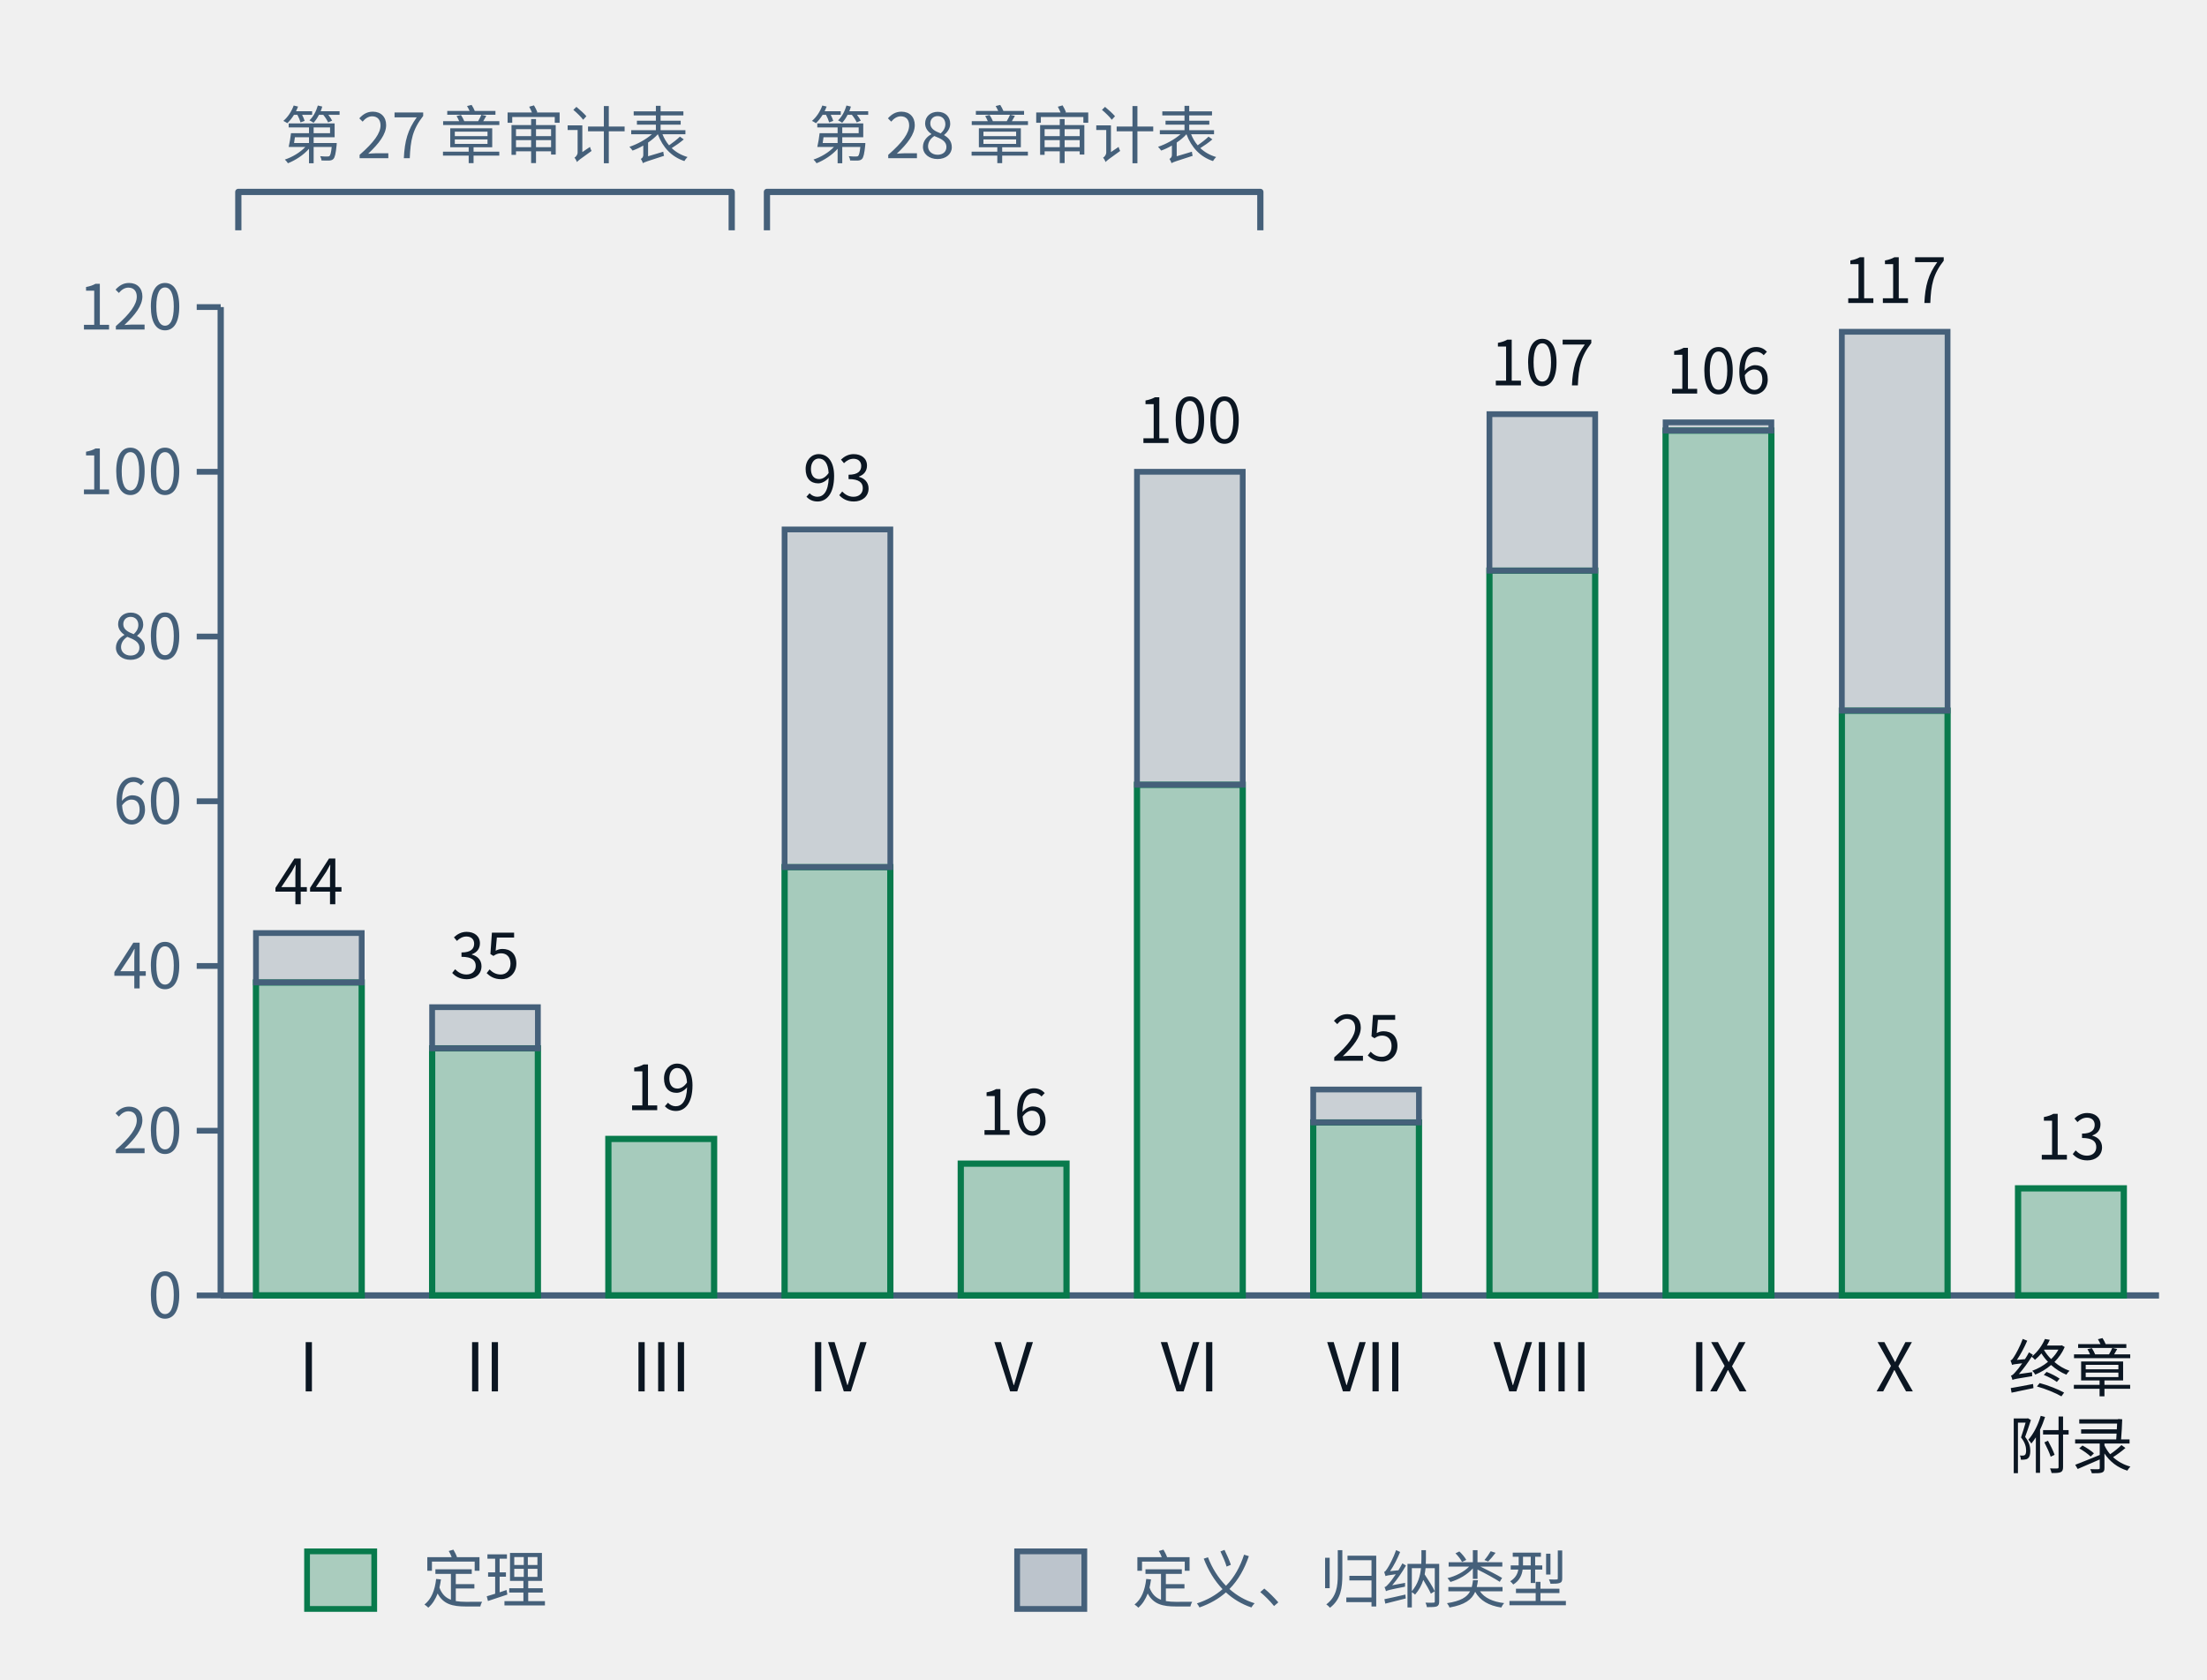
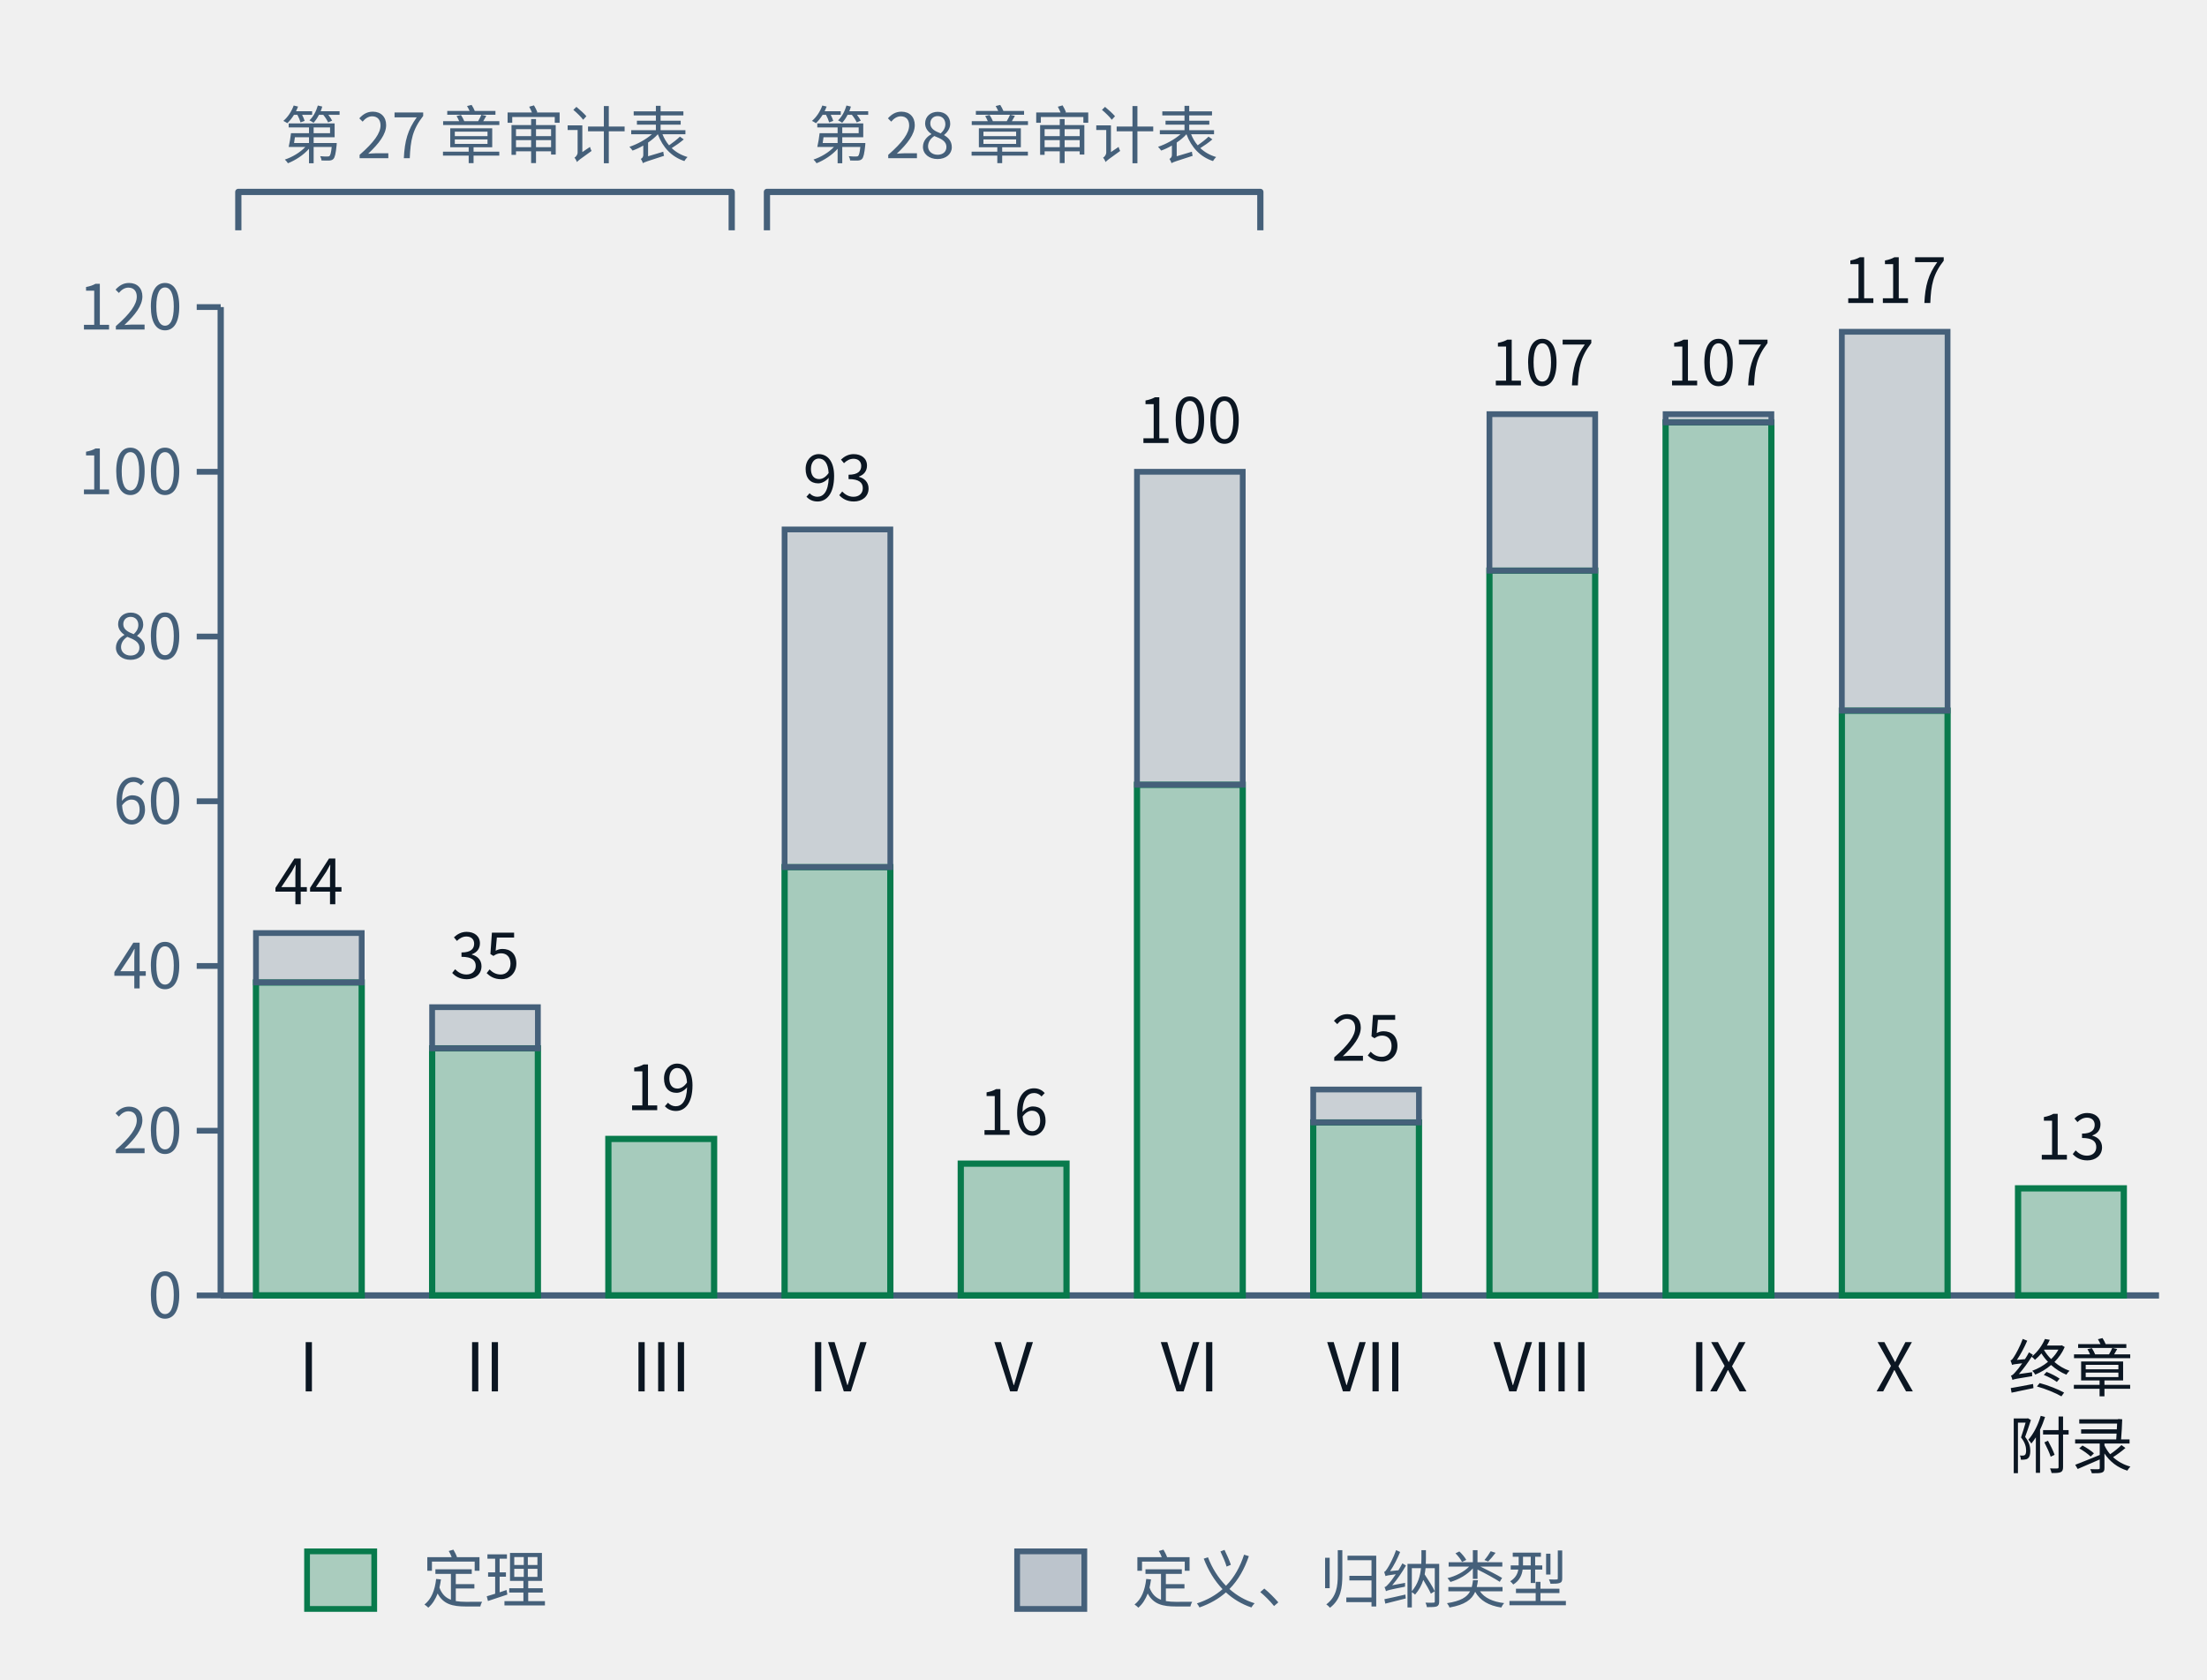
- <svg xmlns="http://www.w3.org/2000/svg" class="tr-fig" data-tr-fig="ch28-declaration-parts" data-lang="zh" viewBox="0 0 460 350" width="460" height="350" font-family="'Noto Sans SC', 'Noto Sans CJK SC', 'Source Sans 3', 'PingFang SC', 'Microsoft YaHei', system-ui, sans-serif" role="img" aria-label="柱状图。横轴是第一至第十部与“终章与附录”，柱高是该部章节用 lean= 引用的不同声明数；每根柱子下段绿色是锁文件里种类为定理的声明，上段灰色是定义与归纳类型。I：定理 38、其他 6；II：定理 30、其他 5；III：定理 19、其他 0；IV：定理 52、其他 41；V：定理 16、其他 0；VI：定理 62、其他 38；VII：定理 21、其他 4；VIII：定理 88、其他 19；IX：定理 105、其他 1；X：定理 71、其他 46；终章与附录：定理 13、其他 0。柱子上方两道括号：第一至第三部标“第二十七章审计表”，第四至第六部标“第二十八章审计表”。">
+ <svg xmlns="http://www.w3.org/2000/svg" class="tr-fig" data-tr-fig="ch28-declaration-parts" data-lang="zh" viewBox="0 0 460 350" width="460" height="350" font-family="'Noto Sans SC', 'Noto Sans CJK SC', 'Source Sans 3', 'PingFang SC', 'Microsoft YaHei', system-ui, sans-serif" role="img" aria-label="柱状图。横轴是第一至第十部与“终章与附录”，柱高是该部章节用 lean= 引用的不同声明数；每根柱子下段绿色是锁文件里种类为定理的声明，上段灰色是定义与归纳类型。I：定理 38、其他 6；II：定理 30、其他 5；III：定理 19、其他 0；IV：定理 52、其他 41；V：定理 16、其他 0；VI：定理 62、其他 38；VII：定理 21、其他 4；VIII：定理 88、其他 19；IX：定理 106、其他 1；X：定理 71、其他 46；终章与附录：定理 13、其他 0。柱子上方两道括号：第一至第三部标“第二十七章审计表”，第四至第六部标“第二十八章审计表”。">
  <style>.ts-ink{stroke:#0b1622}.tf-ink{fill:#0b1622}.ts-dim{stroke:#45607a}.tf-dim{fill:#45607a}.ts-faint{stroke:#9db3c4}.tf-faint{fill:#9db3c4}.ts-edge{stroke:#b9d0dd}.tf-edge{fill:#b9d0dd}.ts-hot{stroke:#5f9bb5}.tf-hot{fill:#5f9bb5}.ts-bg{stroke:#ffffff}.tf-bg{fill:#ffffff}.ts-panel{stroke:#eef5f9}.tf-panel{fill:#eef5f9}.ts-sheet{stroke:#f7fbfd}.tf-sheet{fill:#f7fbfd}.ts-cyan{stroke:#007c8a}.tf-cyan{fill:#007c8a}.ts-magenta{stroke:#b0128f}.tf-magenta{fill:#b0128f}.ts-amber{stroke:#946200}.tf-amber{fill:#946200}.ts-violet{stroke:#5a45c8}.tf-violet{fill:#5a45c8}.ts-ok{stroke:#087a4c}.tf-ok{fill:#087a4c}.ts-warn{stroke:#c21f3a}.tf-warn{fill:#c21f3a}.ts-blue{stroke:#1d5fd0}.tf-blue{fill:#1d5fd0}.ts-orange{stroke:#b85410}.tf-orange{fill:#b85410}.ts-sigma{stroke:#28405a}.tf-sigma{fill:#28405a}@media (prefers-color-scheme:dark){.ts-ink{stroke:#d4efff}.tf-ink{fill:#d4efff}.ts-dim{stroke:#6f8ea5}.tf-dim{fill:#6f8ea5}.ts-faint{stroke:#34506a}.tf-faint{fill:#34506a}.ts-edge{stroke:#143049}.tf-edge{fill:#143049}.ts-hot{stroke:#1f5d7c}.tf-hot{fill:#1f5d7c}.ts-bg{stroke:#03060c}.tf-bg{fill:#03060c}.ts-panel{stroke:#07101b}.tf-panel{fill:#07101b}.ts-sheet{stroke:#050c16}.tf-sheet{fill:#050c16}.ts-cyan{stroke:#19f0ff}.tf-cyan{fill:#19f0ff}.ts-magenta{stroke:#ff2fd0}.tf-magenta{fill:#ff2fd0}.ts-amber{stroke:#ffc83d}.tf-amber{fill:#ffc83d}.ts-violet{stroke:#9d8cff}.tf-violet{fill:#9d8cff}.ts-ok{stroke:#46ffb2}.tf-ok{fill:#46ffb2}.ts-warn{stroke:#ff5064}.tf-warn{fill:#ff5064}.ts-blue{stroke:#2a7bff}.tf-blue{fill:#2a7bff}.ts-orange{stroke:#ff8a3c}.tf-orange{fill:#ff8a3c}.ts-sigma{stroke:#cfe3ff}.tf-sigma{fill:#cfe3ff}}</style>
  <line x1="46" y1="64" x2="46" y2="270" class="ts-dim" stroke-width="1.3" fill="none" />
  <line x1="41" y1="270" x2="46" y2="270" class="ts-dim" stroke-width="1.2" fill="none" />
  <text class="tf-dim" x="38" y="274.68" font-size="13" text-anchor="end">0</text>
  <line x1="41" y1="235.67" x2="46" y2="235.67" class="ts-dim" stroke-width="1.2" fill="none" />
  <text class="tf-dim" x="38" y="240.35" font-size="13" text-anchor="end">20</text>
  <line x1="41" y1="201.33" x2="46" y2="201.33" class="ts-dim" stroke-width="1.2" fill="none" />
  <text class="tf-dim" x="38" y="206.01" font-size="13" text-anchor="end">40</text>
  <line x1="41" y1="167" x2="46" y2="167" class="ts-dim" stroke-width="1.2" fill="none" />
  <text class="tf-dim" x="38" y="171.68" font-size="13" text-anchor="end">60</text>
  <line x1="41" y1="132.67" x2="46" y2="132.67" class="ts-dim" stroke-width="1.2" fill="none" />
  <text class="tf-dim" x="38" y="137.35" font-size="13" text-anchor="end">80</text>
  <line x1="41" y1="98.33" x2="46" y2="98.33" class="ts-dim" stroke-width="1.2" fill="none" />
  <text class="tf-dim" x="38" y="103.01" font-size="13" text-anchor="end">100</text>
  <line x1="41" y1="64" x2="46" y2="64" class="ts-dim" stroke-width="1.2" fill="none" />
  <text class="tf-dim" x="38" y="68.68" font-size="13" text-anchor="end">120</text>
  <line x1="46" y1="270" x2="450" y2="270" class="ts-dim" stroke-width="1.3" fill="none" />
  <rect x="53.35" y="204.77" width="22.04" height="65.23" class="ts-ok tf-ok" stroke-width="1.3" fill-opacity="0.32" />
  <rect x="53.35" y="194.47" width="22.04" height="10.3" class="ts-dim tf-dim" stroke-width="1.2" fill-opacity="0.22" />
  <text class="tf-ink" x="64.36" y="188.47" font-size="13" text-anchor="middle">44</text>
  <text class="tf-ink" x="64.36" y="290" font-size="14" text-anchor="middle">I</text>
  <rect x="90.07" y="218.5" width="22.04" height="51.5" class="ts-ok tf-ok" stroke-width="1.3" fill-opacity="0.32" />
  <rect x="90.07" y="209.92" width="22.04" height="8.58" class="ts-dim tf-dim" stroke-width="1.2" fill-opacity="0.22" />
  <text class="tf-ink" x="101.09" y="203.92" font-size="13" text-anchor="middle">35</text>
  <text class="tf-ink" x="101.09" y="290" font-size="14" text-anchor="middle">II</text>
  <rect x="126.8" y="237.38" width="22.04" height="32.62" class="ts-ok tf-ok" stroke-width="1.3" fill-opacity="0.32" />
  <text class="tf-ink" x="137.82" y="231.38" font-size="13" text-anchor="middle">19</text>
  <text class="tf-ink" x="137.82" y="290" font-size="14" text-anchor="middle">III</text>
  <rect x="163.53" y="180.73" width="22.04" height="89.27" class="ts-ok tf-ok" stroke-width="1.3" fill-opacity="0.32" />
  <rect x="163.53" y="110.35" width="22.04" height="70.38" class="ts-dim tf-dim" stroke-width="1.2" fill-opacity="0.22" />
  <text class="tf-ink" x="174.55" y="104.35" font-size="13" text-anchor="middle">93</text>
  <text class="tf-ink" x="174.55" y="290" font-size="14" text-anchor="middle">IV</text>
  <rect x="200.25" y="242.53" width="22.04" height="27.47" class="ts-ok tf-ok" stroke-width="1.3" fill-opacity="0.32" />
  <text class="tf-ink" x="211.27" y="236.53" font-size="13" text-anchor="middle">16</text>
  <text class="tf-ink" x="211.27" y="290" font-size="14" text-anchor="middle">V</text>
  <rect x="236.98" y="163.57" width="22.04" height="106.43" class="ts-ok tf-ok" stroke-width="1.3" fill-opacity="0.32" />
  <rect x="236.98" y="98.33" width="22.04" height="65.23" class="ts-dim tf-dim" stroke-width="1.2" fill-opacity="0.22" />
  <text class="tf-ink" x="248" y="92.33" font-size="13" text-anchor="middle">100</text>
  <text class="tf-ink" x="248" y="290" font-size="14" text-anchor="middle">VI</text>
  <rect x="273.71" y="233.95" width="22.04" height="36.05" class="ts-ok tf-ok" stroke-width="1.3" fill-opacity="0.32" />
  <rect x="273.71" y="227.08" width="22.04" height="6.87" class="ts-dim tf-dim" stroke-width="1.2" fill-opacity="0.22" />
  <text class="tf-ink" x="284.73" y="221.08" font-size="13" text-anchor="middle">25</text>
  <text class="tf-ink" x="284.73" y="290" font-size="14" text-anchor="middle">VII</text>
  <rect x="310.44" y="118.93" width="22.04" height="151.07" class="ts-ok tf-ok" stroke-width="1.3" fill-opacity="0.32" />
  <rect x="310.44" y="86.32" width="22.04" height="32.62" class="ts-dim tf-dim" stroke-width="1.2" fill-opacity="0.22" />
  <text class="tf-ink" x="321.45" y="80.32" font-size="13" text-anchor="middle">107</text>
  <text class="tf-ink" x="321.45" y="290" font-size="14" text-anchor="middle">VIII</text>
-   <rect x="347.16" y="89.75" width="22.04" height="180.25" class="ts-ok tf-ok" stroke-width="1.3" fill-opacity="0.32" />
-   <rect x="347.16" y="88.03" width="22.04" height="1.72" class="ts-dim tf-dim" stroke-width="1.2" fill-opacity="0.22" />
-   <text class="tf-ink" x="358.18" y="82.03" font-size="13" text-anchor="middle">106</text>
+   <rect x="347.16" y="88.03" width="22.04" height="181.97" class="ts-ok tf-ok" stroke-width="1.3" fill-opacity="0.32" />
+   <rect x="347.16" y="86.32" width="22.04" height="1.72" class="ts-dim tf-dim" stroke-width="1.2" fill-opacity="0.22" />
+   <text class="tf-ink" x="358.18" y="80.32" font-size="13" text-anchor="middle">107</text>
  <text class="tf-ink" x="358.18" y="290" font-size="14" text-anchor="middle">IX</text>
  <rect x="383.89" y="148.12" width="22.04" height="121.88" class="ts-ok tf-ok" stroke-width="1.3" fill-opacity="0.32" />
  <rect x="383.89" y="69.15" width="22.04" height="78.97" class="ts-dim tf-dim" stroke-width="1.2" fill-opacity="0.22" />
  <text class="tf-ink" x="394.91" y="63.15" font-size="13" text-anchor="middle">117</text>
  <text class="tf-ink" x="394.91" y="290" font-size="14" text-anchor="middle">X</text>
  <rect x="420.62" y="247.68" width="22.04" height="22.32" class="ts-ok tf-ok" stroke-width="1.3" fill-opacity="0.32" />
  <text class="tf-ink" x="431.64" y="241.68" font-size="13" text-anchor="middle">13</text>
  <text class="tf-ink" x="431.64" y="290" font-size="13" text-anchor="middle">终章</text>
  <text class="tf-ink" x="431.64" y="306" font-size="13" text-anchor="middle">附录</text>
  <path d="M49.67 48 L49.67 40 L152.51 40 L152.51 48" class="ts-dim" stroke-width="1.3" stroke-linejoin="round" fill="none" />
  <text class="tf-dim" x="101.09" y="32.98" font-size="13" text-anchor="middle">第 27 章审计表</text>
  <path d="M159.85 48 L159.85 40 L262.69 40 L262.69 48" class="ts-dim" stroke-width="1.3" stroke-linejoin="round" fill="none" />
  <text class="tf-dim" x="211.27" y="32.98" font-size="13" text-anchor="middle">第 28 章审计表</text>
  <rect x="64" y="323.34" width="14" height="12" class="ts-ok tf-ok" stroke-width="1.2" fill-opacity="0.3" />
  <text class="tf-dim" x="88" y="334" font-size="13">定理</text>
  <rect x="212" y="323.34" width="14" height="12" class="ts-dim tf-dim" stroke-width="1.2" fill-opacity="0.3" />
  <text class="tf-dim" x="236" y="334" font-size="13">定义、归纳类型</text>
</svg>
